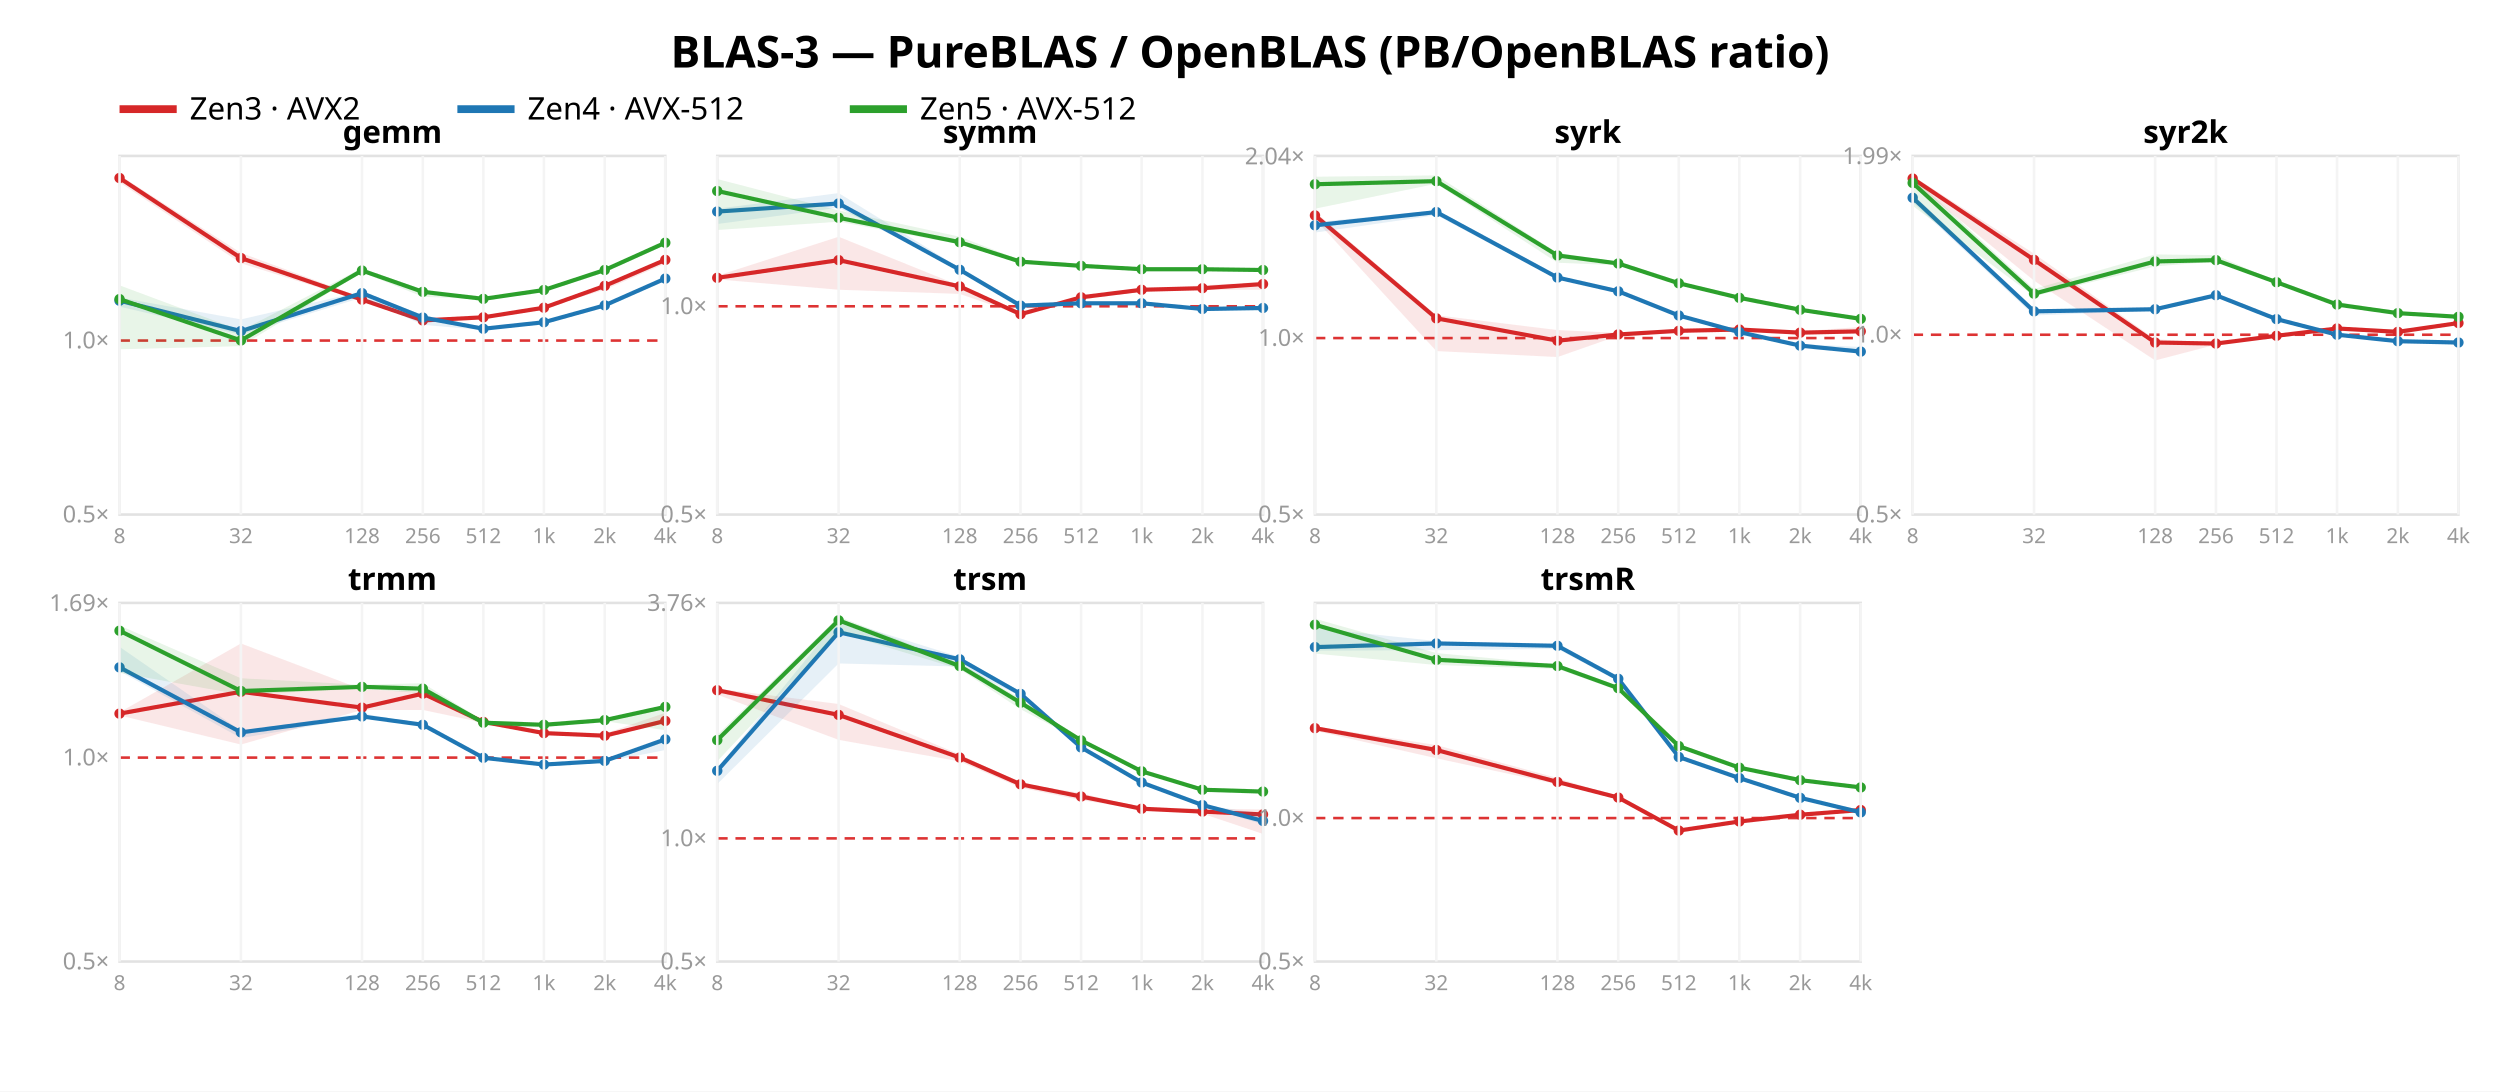
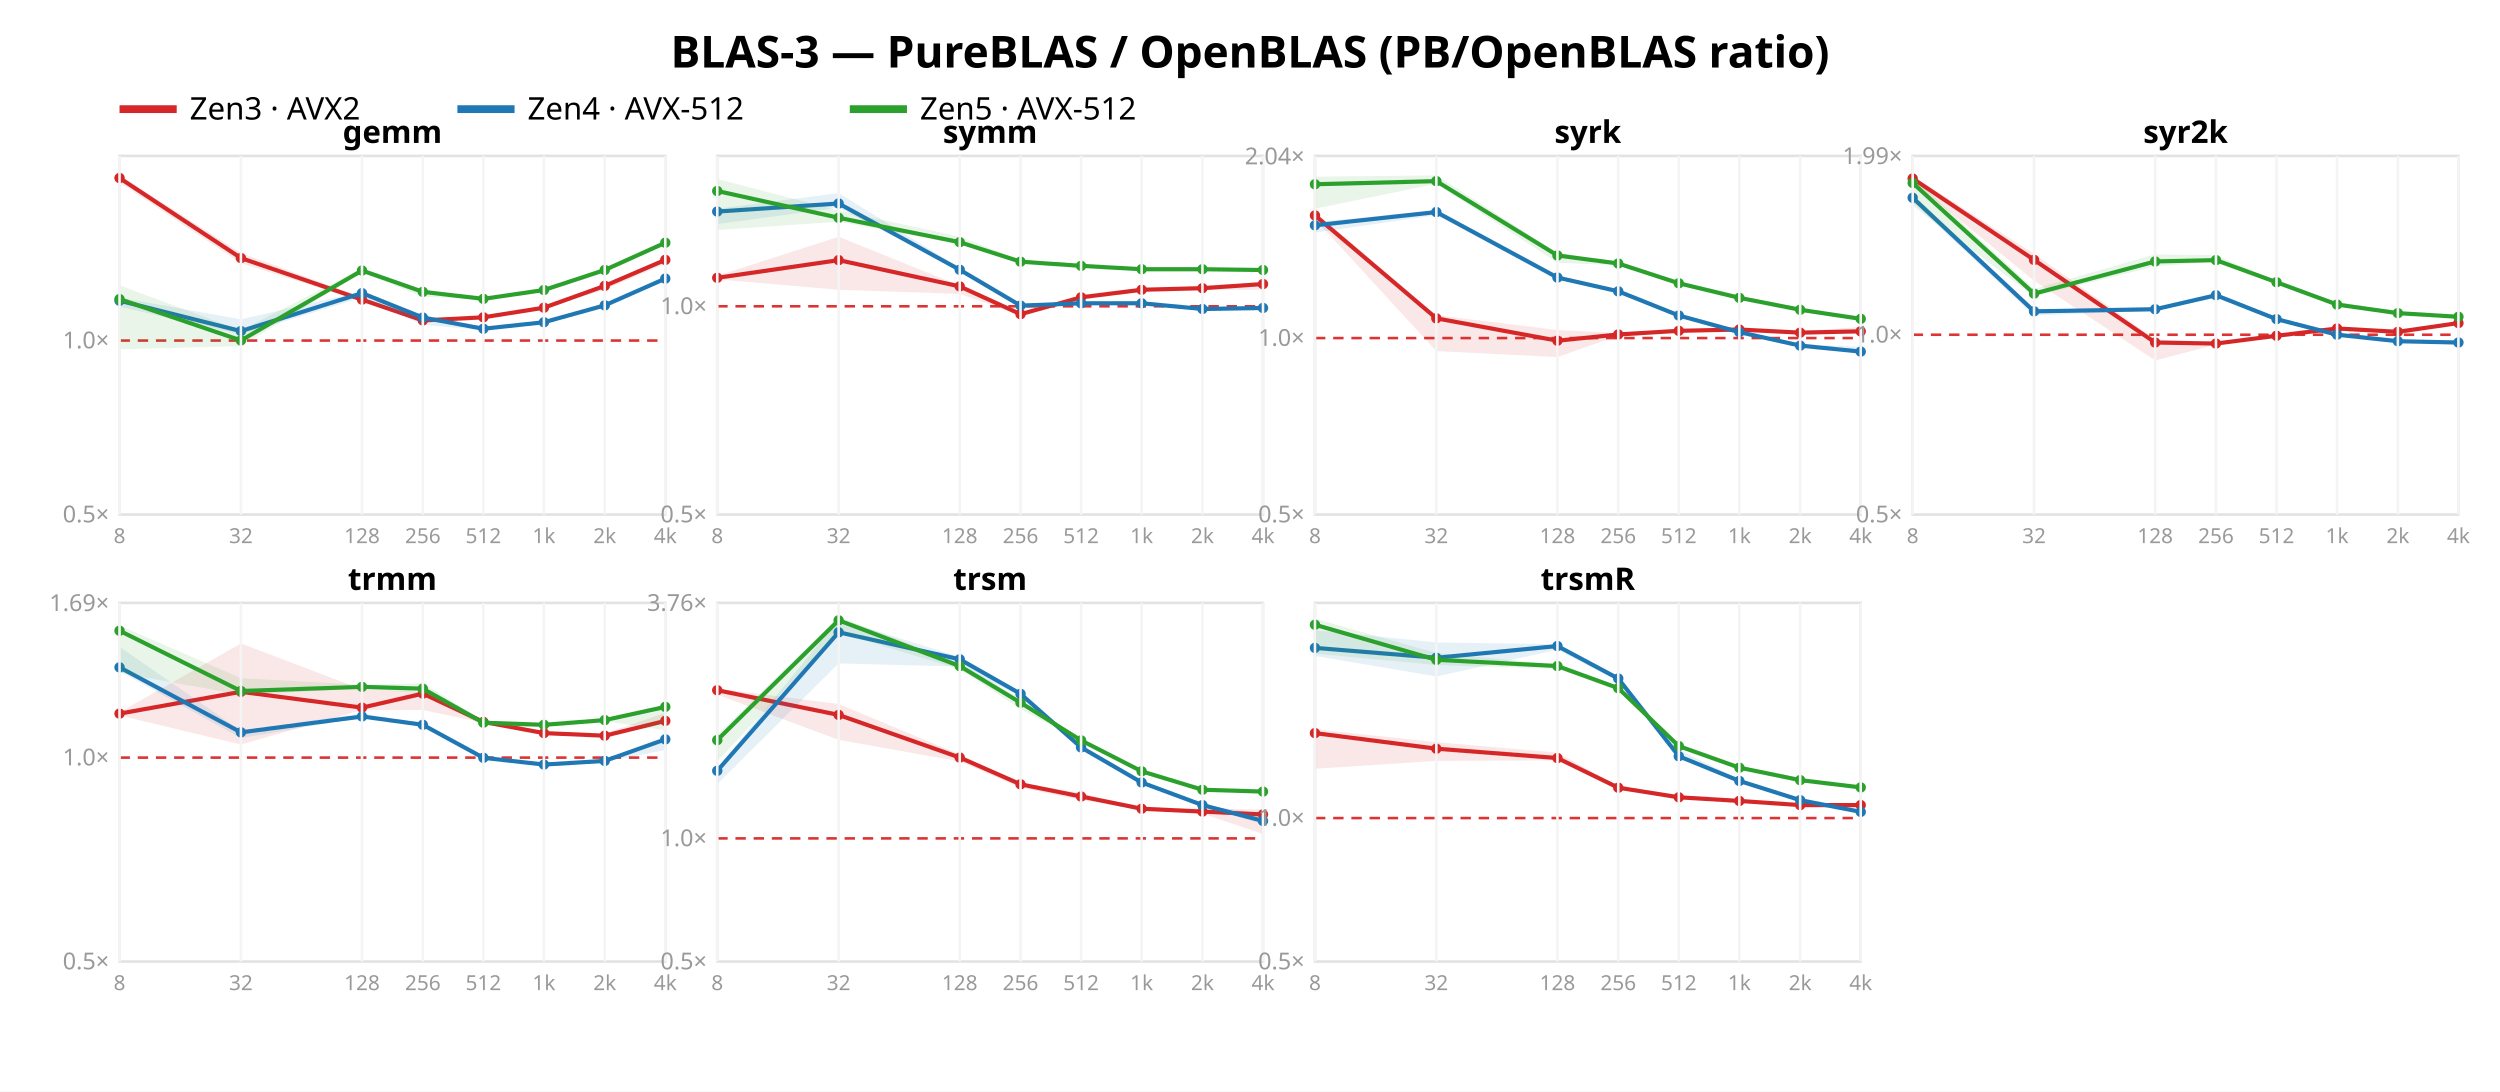
<svg xmlns="http://www.w3.org/2000/svg" width="962" height="420" font-family="sans-serif">
  <rect width="962" height="420" fill="white" />
  <text x="481.0" y="26" text-anchor="middle" font-size="17" font-weight="bold">BLAS-3 — PureBLAS / OpenBLAS (PB/OpenBLAS ratio)</text>
  <line x1="46" y1="42" x2="68" y2="42" stroke="#d62728" stroke-width="3" />
  <text x="73" y="46" font-size="12">Zen3 · AVX2</text>
  <line x1="176" y1="42" x2="198" y2="42" stroke="#1f77b4" stroke-width="3" />
  <text x="203" y="46" font-size="12">Zen4 · AVX-512</text>
  <line x1="327" y1="42" x2="349" y2="42" stroke="#2ca02c" stroke-width="3" />
  <text x="354" y="46" font-size="12">Zen5 · AVX-512</text>
  <rect x="46" y="60" width="210" height="138" fill="none" stroke="#e2e2e2" />
  <line x1="46" y1="131.046" x2="256" y2="131.046" stroke="#d33" stroke-dasharray="4 3" />
  <text x="42" y="201.0" text-anchor="end" font-size="9" fill="#999">0.5×</text>
  <text x="42" y="134.046" text-anchor="end" font-size="9" fill="#999">1.0×</text>
  <polygon points="46.0,67.4 92.7,97.3 139.3,114.5 162.7,123.1 186.0,121.9 209.3,118.0 232.7,109.7 256.0,99.7 256.0,101.4 232.7,111.5 209.3,118.5 186.0,122.2 162.7,123.9 139.3,115.9 92.7,101.3 46.0,70.2" fill="#d62728" opacity="0.11" />
  <polyline points="46.0,68.5 92.7,99.3 139.3,115.3 162.7,123.3 186.0,122.1 209.3,118.4 232.7,110.0 256.0,100.0" fill="none" stroke="#d62728" stroke-width="1.6" />
  <circle cx="46.0" cy="68.5" r="2" fill="#d62728" />
  <circle cx="92.7" cy="99.3" r="2" fill="#d62728" />
  <circle cx="139.3" cy="115.3" r="2" fill="#d62728" />
  <circle cx="162.7" cy="123.3" r="2" fill="#d62728" />
  <circle cx="186.0" cy="122.1" r="2" fill="#d62728" />
  <circle cx="209.3" cy="118.4" r="2" fill="#d62728" />
  <circle cx="232.7" cy="110.0" r="2" fill="#d62728" />
  <circle cx="256.0" cy="100.0" r="2" fill="#d62728" />
  <polygon points="46.0,114.5 92.7,122.9 139.3,112.1 162.7,121.3 186.0,125.8 209.3,123.4 232.7,117.0 256.0,106.6 256.0,107.6 232.7,118.1 209.3,124.6 186.0,127.0 162.7,125.0 139.3,114.5 92.7,128.8 46.0,118.0" fill="#1f77b4" opacity="0.11" />
  <polyline points="46.0,115.7 92.7,127.4 139.3,112.8 162.7,122.2 186.0,126.5 209.3,124.0 232.7,117.5 256.0,107.2" fill="none" stroke="#1f77b4" stroke-width="1.6" />
  <circle cx="46.0" cy="115.7" r="2" fill="#1f77b4" />
  <circle cx="92.7" cy="127.4" r="2" fill="#1f77b4" />
  <circle cx="139.3" cy="112.8" r="2" fill="#1f77b4" />
  <circle cx="162.7" cy="122.2" r="2" fill="#1f77b4" />
  <circle cx="186.0" cy="126.5" r="2" fill="#1f77b4" />
  <circle cx="209.3" cy="124.0" r="2" fill="#1f77b4" />
  <circle cx="232.7" cy="117.5" r="2" fill="#1f77b4" />
  <circle cx="256.0" cy="107.2" r="2" fill="#1f77b4" />
  <polygon points="46.0,109.8 92.7,127.2 139.3,103.2 162.7,111.5 186.0,114.8 209.3,111.1 232.7,103.6 256.0,92.8 256.0,93.5 232.7,104.2 209.3,112.0 186.0,115.2 162.7,114.2 139.3,104.8 92.7,133.2 46.0,134.4" fill="#2ca02c" opacity="0.11" />
  <polyline points="46.0,115.1 92.7,131.0 139.3,104.1 162.7,112.3 186.0,115.0 209.3,111.6 232.7,103.9 256.0,93.4" fill="none" stroke="#2ca02c" stroke-width="1.6" />
  <circle cx="46.0" cy="115.1" r="2" fill="#2ca02c" />
  <circle cx="92.7" cy="131.0" r="2" fill="#2ca02c" />
  <circle cx="139.3" cy="104.1" r="2" fill="#2ca02c" />
  <circle cx="162.7" cy="112.3" r="2" fill="#2ca02c" />
  <circle cx="186.0" cy="115.0" r="2" fill="#2ca02c" />
  <circle cx="209.3" cy="111.6" r="2" fill="#2ca02c" />
  <circle cx="232.7" cy="103.9" r="2" fill="#2ca02c" />
  <circle cx="256.0" cy="93.4" r="2" fill="#2ca02c" />
  <text x="151.0" y="55" text-anchor="middle" font-size="12" font-weight="bold">gemm</text>
  <line x1="46.0" y1="60" x2="46.0" y2="198" stroke="#f4f4f4" />
  <text x="46.0" y="209" text-anchor="middle" font-size="8" fill="#999">8</text>
  <line x1="92.7" y1="60" x2="92.7" y2="198" stroke="#f4f4f4" />
  <text x="92.7" y="209" text-anchor="middle" font-size="8" fill="#999">32</text>
  <line x1="139.3" y1="60" x2="139.3" y2="198" stroke="#f4f4f4" />
  <text x="139.3" y="209" text-anchor="middle" font-size="8" fill="#999">128</text>
  <line x1="162.7" y1="60" x2="162.7" y2="198" stroke="#f4f4f4" />
  <text x="162.7" y="209" text-anchor="middle" font-size="8" fill="#999">256</text>
  <line x1="186.0" y1="60" x2="186.0" y2="198" stroke="#f4f4f4" />
  <text x="186.0" y="209" text-anchor="middle" font-size="8" fill="#999">512</text>
  <line x1="209.3" y1="60" x2="209.3" y2="198" stroke="#f4f4f4" />
  <text x="209.3" y="209" text-anchor="middle" font-size="8" fill="#999">1k</text>
  <line x1="232.7" y1="60" x2="232.7" y2="198" stroke="#f4f4f4" />
  <text x="232.7" y="209" text-anchor="middle" font-size="8" fill="#999">2k</text>
  <line x1="256.0" y1="60" x2="256.0" y2="198" stroke="#f4f4f4" />
  <text x="256.0" y="209" text-anchor="middle" font-size="8" fill="#999">4k</text>
  <rect x="276" y="60" width="210" height="138" fill="none" stroke="#e2e2e2" />
  <line x1="276" y1="117.86" x2="486" y2="117.86" stroke="#d33" stroke-dasharray="4 3" />
  <text x="272" y="201.0" text-anchor="end" font-size="9" fill="#999">0.5×</text>
  <text x="272" y="120.86" text-anchor="end" font-size="9" fill="#999">1.0×</text>
  <polygon points="276.0,106.1 322.7,91.1 369.3,109.9 392.7,120.7 416.0,113.7 439.3,111.3 462.7,109.8 486.0,108.5 486.0,111.5 462.7,111.5 439.3,112.0 416.0,114.8 392.7,121.2 369.3,113.1 322.7,111.5 276.0,107.5" fill="#d62728" opacity="0.11" />
  <polyline points="276.0,106.9 322.7,100.1 369.3,110.2 392.7,120.9 416.0,114.4 439.3,111.5 462.7,110.9 486.0,109.3" fill="none" stroke="#d62728" stroke-width="1.6" />
  <circle cx="276.0" cy="106.9" r="2" fill="#d62728" />
  <circle cx="322.7" cy="100.1" r="2" fill="#d62728" />
  <circle cx="369.3" cy="110.2" r="2" fill="#d62728" />
  <circle cx="392.7" cy="120.9" r="2" fill="#d62728" />
  <circle cx="416.0" cy="114.4" r="2" fill="#d62728" />
  <circle cx="439.3" cy="111.5" r="2" fill="#d62728" />
  <circle cx="462.7" cy="110.9" r="2" fill="#d62728" />
  <circle cx="486.0" cy="109.3" r="2" fill="#d62728" />
  <polygon points="276.0,80.3 322.7,74.3 369.3,103.1 392.7,117.2 416.0,116.3 439.3,116.5 462.7,118.6 486.0,118.4 486.0,119.4 462.7,119.2 439.3,117.0 416.0,116.8 392.7,117.9 369.3,104.1 322.7,79.9 276.0,86.2" fill="#1f77b4" opacity="0.11" />
  <polyline points="276.0,81.4 322.7,78.3 369.3,103.8 392.7,117.6 416.0,116.7 439.3,116.7 462.7,118.9 486.0,118.5" fill="none" stroke="#1f77b4" stroke-width="1.6" />
  <circle cx="276.0" cy="81.4" r="2" fill="#1f77b4" />
  <circle cx="322.7" cy="78.3" r="2" fill="#1f77b4" />
  <circle cx="369.3" cy="103.8" r="2" fill="#1f77b4" />
  <circle cx="392.7" cy="117.6" r="2" fill="#1f77b4" />
  <circle cx="416.0" cy="116.7" r="2" fill="#1f77b4" />
  <circle cx="439.3" cy="116.7" r="2" fill="#1f77b4" />
  <circle cx="462.7" cy="118.9" r="2" fill="#1f77b4" />
  <circle cx="486.0" cy="118.5" r="2" fill="#1f77b4" />
  <polygon points="276.0,68.9 322.7,81.0 369.3,91.1 392.7,100.1 416.0,102.2 439.3,103.0 462.7,103.5 486.0,103.3 486.0,104.1 462.7,103.8 439.3,103.9 416.0,102.6 392.7,101.2 369.3,94.0 322.7,85.3 276.0,88.5" fill="#2ca02c" opacity="0.11" />
  <polyline points="276.0,73.5 322.7,83.8 369.3,93.2 392.7,100.7 416.0,102.3 439.3,103.6 462.7,103.6 486.0,103.9" fill="none" stroke="#2ca02c" stroke-width="1.6" />
  <circle cx="276.0" cy="73.5" r="2" fill="#2ca02c" />
  <circle cx="322.7" cy="83.8" r="2" fill="#2ca02c" />
  <circle cx="369.3" cy="93.2" r="2" fill="#2ca02c" />
  <circle cx="392.7" cy="100.7" r="2" fill="#2ca02c" />
  <circle cx="416.0" cy="102.3" r="2" fill="#2ca02c" />
  <circle cx="439.3" cy="103.6" r="2" fill="#2ca02c" />
  <circle cx="462.7" cy="103.6" r="2" fill="#2ca02c" />
  <circle cx="486.0" cy="103.9" r="2" fill="#2ca02c" />
  <text x="381.0" y="55" text-anchor="middle" font-size="12" font-weight="bold">symm</text>
  <line x1="276.0" y1="60" x2="276.0" y2="198" stroke="#f4f4f4" />
  <text x="276.0" y="209" text-anchor="middle" font-size="8" fill="#999">8</text>
  <line x1="322.7" y1="60" x2="322.7" y2="198" stroke="#f4f4f4" />
  <text x="322.7" y="209" text-anchor="middle" font-size="8" fill="#999">32</text>
  <line x1="369.3" y1="60" x2="369.3" y2="198" stroke="#f4f4f4" />
  <text x="369.3" y="209" text-anchor="middle" font-size="8" fill="#999">128</text>
  <line x1="392.7" y1="60" x2="392.7" y2="198" stroke="#f4f4f4" />
  <text x="392.7" y="209" text-anchor="middle" font-size="8" fill="#999">256</text>
  <line x1="416.0" y1="60" x2="416.0" y2="198" stroke="#f4f4f4" />
  <text x="416.0" y="209" text-anchor="middle" font-size="8" fill="#999">512</text>
  <line x1="439.3" y1="60" x2="439.3" y2="198" stroke="#f4f4f4" />
  <text x="439.3" y="209" text-anchor="middle" font-size="8" fill="#999">1k</text>
  <line x1="462.7" y1="60" x2="462.7" y2="198" stroke="#f4f4f4" />
  <text x="462.7" y="209" text-anchor="middle" font-size="8" fill="#999">2k</text>
  <line x1="486.0" y1="60" x2="486.0" y2="198" stroke="#f4f4f4" />
  <text x="486.0" y="209" text-anchor="middle" font-size="8" fill="#999">4k</text>
  <rect x="506" y="60" width="210" height="138" fill="none" stroke="#e2e2e2" />
  <line x1="506" y1="130.089" x2="716" y2="130.089" stroke="#d33" stroke-dasharray="4 3" />
  <text x="502" y="201.0" text-anchor="end" font-size="9" fill="#999">0.5×</text>
  <text x="502" y="133.089" text-anchor="end" font-size="9" fill="#999">1.0×</text>
  <text x="502" y="63.237" text-anchor="end" font-size="9" fill="#999">2.04×</text>
  <polygon points="506.0,81.5 552.7,121.3 599.3,127.0 622.7,128.1 646.0,127.0 669.3,126.4 692.7,127.5 716.0,125.8 716.0,127.7 692.7,128.2 669.3,127.0 646.0,128.0 622.7,129.2 599.3,137.4 552.7,135.1 506.0,84.3" fill="#d62728" opacity="0.11" />
  <polyline points="506.0,82.9 552.7,122.5 599.3,131.1 622.7,128.7 646.0,127.3 669.3,126.8 692.7,128.0 716.0,127.5" fill="none" stroke="#d62728" stroke-width="1.6" />
  <circle cx="506.0" cy="82.9" r="2" fill="#d62728" />
  <circle cx="552.7" cy="122.5" r="2" fill="#d62728" />
  <circle cx="599.3" cy="131.1" r="2" fill="#d62728" />
  <circle cx="622.7" cy="128.7" r="2" fill="#d62728" />
  <circle cx="646.0" cy="127.3" r="2" fill="#d62728" />
  <circle cx="669.3" cy="126.8" r="2" fill="#d62728" />
  <circle cx="692.7" cy="128.0" r="2" fill="#d62728" />
  <circle cx="716.0" cy="127.5" r="2" fill="#d62728" />
  <polygon points="506.0,85.5 552.7,80.9 599.3,106.2 622.7,111.8 646.0,121.2 669.3,127.3 692.7,132.4 716.0,133.5 716.0,135.9 692.7,133.2 669.3,128.9 646.0,121.6 622.7,112.3 599.3,107.5 552.7,82.8 506.0,89.5" fill="#1f77b4" opacity="0.11" />
  <polyline points="506.0,86.7 552.7,81.6 599.3,106.8 622.7,112.1 646.0,121.4 669.3,127.8 692.7,133.0 716.0,135.3" fill="none" stroke="#1f77b4" stroke-width="1.6" />
  <circle cx="506.0" cy="86.7" r="2" fill="#1f77b4" />
  <circle cx="552.7" cy="81.6" r="2" fill="#1f77b4" />
  <circle cx="599.3" cy="106.8" r="2" fill="#1f77b4" />
  <circle cx="622.7" cy="112.1" r="2" fill="#1f77b4" />
  <circle cx="646.0" cy="121.4" r="2" fill="#1f77b4" />
  <circle cx="669.3" cy="127.8" r="2" fill="#1f77b4" />
  <circle cx="692.7" cy="133.0" r="2" fill="#1f77b4" />
  <circle cx="716.0" cy="135.3" r="2" fill="#1f77b4" />
  <polygon points="506.0,68.0 552.7,67.5 599.3,97.3 622.7,100.8 646.0,108.9 669.3,114.3 692.7,119.0 716.0,122.6 716.0,122.8 692.7,119.4 669.3,114.9 646.0,109.5 622.7,102.1 599.3,101.1 552.7,70.7 506.0,80.3" fill="#2ca02c" opacity="0.11" />
  <polyline points="506.0,70.9 552.7,69.7 599.3,98.3 622.7,101.4 646.0,109.0 669.3,114.6 692.7,119.2 716.0,122.7" fill="none" stroke="#2ca02c" stroke-width="1.6" />
  <circle cx="506.0" cy="70.9" r="2" fill="#2ca02c" />
  <circle cx="552.7" cy="69.7" r="2" fill="#2ca02c" />
  <circle cx="599.3" cy="98.3" r="2" fill="#2ca02c" />
  <circle cx="622.7" cy="101.4" r="2" fill="#2ca02c" />
  <circle cx="646.0" cy="109.0" r="2" fill="#2ca02c" />
  <circle cx="669.3" cy="114.6" r="2" fill="#2ca02c" />
  <circle cx="692.7" cy="119.2" r="2" fill="#2ca02c" />
  <circle cx="716.0" cy="122.7" r="2" fill="#2ca02c" />
  <text x="611.0" y="55" text-anchor="middle" font-size="12" font-weight="bold">syrk</text>
  <line x1="506.0" y1="60" x2="506.0" y2="198" stroke="#f4f4f4" />
  <text x="506.0" y="209" text-anchor="middle" font-size="8" fill="#999">8</text>
  <line x1="552.7" y1="60" x2="552.7" y2="198" stroke="#f4f4f4" />
  <text x="552.7" y="209" text-anchor="middle" font-size="8" fill="#999">32</text>
  <line x1="599.3" y1="60" x2="599.3" y2="198" stroke="#f4f4f4" />
  <text x="599.3" y="209" text-anchor="middle" font-size="8" fill="#999">128</text>
  <line x1="622.7" y1="60" x2="622.7" y2="198" stroke="#f4f4f4" />
  <text x="622.7" y="209" text-anchor="middle" font-size="8" fill="#999">256</text>
  <line x1="646.0" y1="60" x2="646.0" y2="198" stroke="#f4f4f4" />
  <text x="646.0" y="209" text-anchor="middle" font-size="8" fill="#999">512</text>
  <line x1="669.3" y1="60" x2="669.3" y2="198" stroke="#f4f4f4" />
  <text x="669.3" y="209" text-anchor="middle" font-size="8" fill="#999">1k</text>
  <line x1="692.7" y1="60" x2="692.7" y2="198" stroke="#f4f4f4" />
  <text x="692.7" y="209" text-anchor="middle" font-size="8" fill="#999">2k</text>
  <line x1="716.0" y1="60" x2="716.0" y2="198" stroke="#f4f4f4" />
  <text x="716.0" y="209" text-anchor="middle" font-size="8" fill="#999">4k</text>
  <rect x="736" y="60" width="210" height="138" fill="none" stroke="#e2e2e2" />
  <line x1="736" y1="128.807" x2="946" y2="128.807" stroke="#d33" stroke-dasharray="4 3" />
  <text x="732" y="201.0" text-anchor="end" font-size="9" fill="#999">0.5×</text>
  <text x="732" y="131.807" text-anchor="end" font-size="9" fill="#999">1.0×</text>
  <text x="732" y="63.114" text-anchor="end" font-size="9" fill="#999">1.99×</text>
  <polygon points="736.0,67.7 782.7,97.6 829.3,130.5 852.7,132.0 876.0,128.4 899.3,126.2 922.7,126.7 946.0,124.1 946.0,124.9 922.7,128.0 899.3,126.7 876.0,129.4 852.7,132.6 829.3,138.7 782.7,108.0 736.0,69.9" fill="#d62728" opacity="0.11" />
  <polyline points="736.0,68.7 782.7,100.0 829.3,131.8 852.7,132.2 876.0,129.2 899.3,126.4 922.7,127.7 946.0,124.3" fill="none" stroke="#d62728" stroke-width="1.6" />
  <circle cx="736.0" cy="68.7" r="2" fill="#d62728" />
  <circle cx="782.7" cy="100.0" r="2" fill="#d62728" />
  <circle cx="829.3" cy="131.8" r="2" fill="#d62728" />
  <circle cx="852.7" cy="132.2" r="2" fill="#d62728" />
  <circle cx="876.0" cy="129.2" r="2" fill="#d62728" />
  <circle cx="899.3" cy="126.4" r="2" fill="#d62728" />
  <circle cx="922.7" cy="127.7" r="2" fill="#d62728" />
  <circle cx="946.0" cy="124.3" r="2" fill="#d62728" />
  <polygon points="736.0,74.7 782.7,119.3 829.3,118.2 852.7,113.1 876.0,122.6 899.3,128.7 922.7,131.0 946.0,131.6 946.0,132.7 922.7,131.4 899.3,129.0 876.0,122.9 852.7,114.5 829.3,119.5 782.7,121.4 736.0,77.8" fill="#1f77b4" opacity="0.11" />
  <polyline points="736.0,76.1 782.7,119.8 829.3,119.0 852.7,113.6 876.0,122.8 899.3,128.8 922.7,131.3 946.0,131.8" fill="none" stroke="#1f77b4" stroke-width="1.6" />
  <circle cx="736.0" cy="76.1" r="2" fill="#1f77b4" />
  <circle cx="782.7" cy="119.8" r="2" fill="#1f77b4" />
  <circle cx="829.3" cy="119.0" r="2" fill="#1f77b4" />
  <circle cx="852.7" cy="113.6" r="2" fill="#1f77b4" />
  <circle cx="876.0" cy="122.8" r="2" fill="#1f77b4" />
  <circle cx="899.3" cy="128.8" r="2" fill="#1f77b4" />
  <circle cx="922.7" cy="131.3" r="2" fill="#1f77b4" />
  <circle cx="946.0" cy="131.8" r="2" fill="#1f77b4" />
  <polygon points="736.0,68.2 782.7,111.2 829.3,97.9 852.7,98.2 876.0,108.3 899.3,116.1 922.7,120.2 946.0,121.6 946.0,122.3 922.7,120.8 899.3,117.8 876.0,108.8 852.7,100.6 829.3,102.5 782.7,114.0 736.0,79.2" fill="#2ca02c" opacity="0.11" />
  <polyline points="736.0,70.4 782.7,113.0 829.3,100.6 852.7,100.1 876.0,108.6 899.3,117.2 922.7,120.5 946.0,121.9" fill="none" stroke="#2ca02c" stroke-width="1.6" />
  <circle cx="736.0" cy="70.4" r="2" fill="#2ca02c" />
  <circle cx="782.7" cy="113.0" r="2" fill="#2ca02c" />
  <circle cx="829.3" cy="100.6" r="2" fill="#2ca02c" />
  <circle cx="852.7" cy="100.1" r="2" fill="#2ca02c" />
  <circle cx="876.0" cy="108.6" r="2" fill="#2ca02c" />
  <circle cx="899.3" cy="117.2" r="2" fill="#2ca02c" />
  <circle cx="922.7" cy="120.5" r="2" fill="#2ca02c" />
  <circle cx="946.0" cy="121.9" r="2" fill="#2ca02c" />
  <text x="841.0" y="55" text-anchor="middle" font-size="12" font-weight="bold">syr2k</text>
  <line x1="736.0" y1="60" x2="736.0" y2="198" stroke="#f4f4f4" />
  <text x="736.0" y="209" text-anchor="middle" font-size="8" fill="#999">8</text>
  <line x1="782.7" y1="60" x2="782.7" y2="198" stroke="#f4f4f4" />
  <text x="782.7" y="209" text-anchor="middle" font-size="8" fill="#999">32</text>
  <line x1="829.3" y1="60" x2="829.3" y2="198" stroke="#f4f4f4" />
  <text x="829.3" y="209" text-anchor="middle" font-size="8" fill="#999">128</text>
  <line x1="852.7" y1="60" x2="852.7" y2="198" stroke="#f4f4f4" />
  <text x="852.7" y="209" text-anchor="middle" font-size="8" fill="#999">256</text>
  <line x1="876.0" y1="60" x2="876.0" y2="198" stroke="#f4f4f4" />
  <text x="876.0" y="209" text-anchor="middle" font-size="8" fill="#999">512</text>
  <line x1="899.3" y1="60" x2="899.3" y2="198" stroke="#f4f4f4" />
  <text x="899.3" y="209" text-anchor="middle" font-size="8" fill="#999">1k</text>
  <line x1="922.7" y1="60" x2="922.7" y2="198" stroke="#f4f4f4" />
  <text x="922.7" y="209" text-anchor="middle" font-size="8" fill="#999">2k</text>
  <line x1="946.0" y1="60" x2="946.0" y2="198" stroke="#f4f4f4" />
  <text x="946.0" y="209" text-anchor="middle" font-size="8" fill="#999">4k</text>
  <rect x="46" y="232" width="210" height="138" fill="none" stroke="#e2e2e2" />
  <line x1="46" y1="291.527" x2="256" y2="291.527" stroke="#d33" stroke-dasharray="4 3" />
  <text x="42" y="373.0" text-anchor="end" font-size="9" fill="#999">0.5×</text>
  <text x="42" y="294.527" text-anchor="end" font-size="9" fill="#999">1.0×</text>
  <text x="42" y="235.122" text-anchor="end" font-size="9" fill="#999">1.69×</text>
  <polygon points="46.0,274.1 92.7,247.6 139.3,265.3 162.7,266.2 186.0,277.4 209.3,281.9 232.7,282.3 256.0,274.3 256.0,277.8 232.7,283.4 209.3,282.2 186.0,278.1 162.7,273.2 139.3,273.2 92.7,286.5 46.0,275.3" fill="#d62728" opacity="0.11" />
  <polyline points="46.0,274.6 92.7,266.2 139.3,272.3 162.7,266.9 186.0,277.8 209.3,282.1 232.7,283.1 256.0,277.4" fill="none" stroke="#d62728" stroke-width="1.6" />
  <circle cx="46.0" cy="274.6" r="2" fill="#d62728" />
  <circle cx="92.7" cy="266.2" r="2" fill="#d62728" />
  <circle cx="139.3" cy="272.3" r="2" fill="#d62728" />
  <circle cx="162.7" cy="266.9" r="2" fill="#d62728" />
  <circle cx="186.0" cy="277.8" r="2" fill="#d62728" />
  <circle cx="209.3" cy="282.1" r="2" fill="#d62728" />
  <circle cx="232.7" cy="283.1" r="2" fill="#d62728" />
  <circle cx="256.0" cy="277.4" r="2" fill="#d62728" />
  <polygon points="46.0,248.9 92.7,281.2 139.3,274.5 162.7,278.6 186.0,291.3 209.3,293.7 232.7,292.3 256.0,284.2 256.0,288.6 232.7,293.2 209.3,294.9 186.0,292.0 162.7,279.4 139.3,276.1 92.7,284.0 46.0,258.3" fill="#1f77b4" opacity="0.11" />
  <polyline points="46.0,256.8 92.7,281.8 139.3,275.7 162.7,278.9 186.0,291.6 209.3,294.2 232.7,292.8 256.0,284.5" fill="none" stroke="#1f77b4" stroke-width="1.6" />
  <circle cx="46.0" cy="256.8" r="2" fill="#1f77b4" />
  <circle cx="92.7" cy="281.8" r="2" fill="#1f77b4" />
  <circle cx="139.3" cy="275.7" r="2" fill="#1f77b4" />
  <circle cx="162.7" cy="278.9" r="2" fill="#1f77b4" />
  <circle cx="186.0" cy="291.6" r="2" fill="#1f77b4" />
  <circle cx="209.3" cy="294.2" r="2" fill="#1f77b4" />
  <circle cx="232.7" cy="292.8" r="2" fill="#1f77b4" />
  <circle cx="256.0" cy="284.5" r="2" fill="#1f77b4" />
  <polygon points="46.0,240.7 92.7,261.0 139.3,263.5 162.7,262.9 186.0,277.3 209.3,278.4 232.7,276.6 256.0,271.7 256.0,281.0 232.7,277.5 209.3,279.9 186.0,279.3 162.7,266.8 139.3,265.0 92.7,267.3 46.0,258.9" fill="#2ca02c" opacity="0.11" />
  <polyline points="46.0,242.7 92.7,265.9 139.3,264.3 162.7,265.0 186.0,278.1 209.3,278.9 232.7,277.1 256.0,272.0" fill="none" stroke="#2ca02c" stroke-width="1.6" />
  <circle cx="46.0" cy="242.7" r="2" fill="#2ca02c" />
  <circle cx="92.7" cy="265.9" r="2" fill="#2ca02c" />
  <circle cx="139.3" cy="264.3" r="2" fill="#2ca02c" />
  <circle cx="162.7" cy="265.0" r="2" fill="#2ca02c" />
  <circle cx="186.0" cy="278.1" r="2" fill="#2ca02c" />
  <circle cx="209.3" cy="278.9" r="2" fill="#2ca02c" />
  <circle cx="232.7" cy="277.1" r="2" fill="#2ca02c" />
  <circle cx="256.0" cy="272.0" r="2" fill="#2ca02c" />
  <text x="151.0" y="227" text-anchor="middle" font-size="12" font-weight="bold">trmm</text>
  <line x1="46.0" y1="232" x2="46.0" y2="370" stroke="#f4f4f4" />
  <text x="46.0" y="381" text-anchor="middle" font-size="8" fill="#999">8</text>
  <line x1="92.7" y1="232" x2="92.7" y2="370" stroke="#f4f4f4" />
  <text x="92.7" y="381" text-anchor="middle" font-size="8" fill="#999">32</text>
  <line x1="139.3" y1="232" x2="139.3" y2="370" stroke="#f4f4f4" />
  <text x="139.3" y="381" text-anchor="middle" font-size="8" fill="#999">128</text>
  <line x1="162.7" y1="232" x2="162.7" y2="370" stroke="#f4f4f4" />
  <text x="162.7" y="381" text-anchor="middle" font-size="8" fill="#999">256</text>
  <line x1="186.0" y1="232" x2="186.0" y2="370" stroke="#f4f4f4" />
  <text x="186.0" y="381" text-anchor="middle" font-size="8" fill="#999">512</text>
  <line x1="209.3" y1="232" x2="209.3" y2="370" stroke="#f4f4f4" />
  <text x="209.3" y="381" text-anchor="middle" font-size="8" fill="#999">1k</text>
  <line x1="232.7" y1="232" x2="232.7" y2="370" stroke="#f4f4f4" />
  <text x="232.7" y="381" text-anchor="middle" font-size="8" fill="#999">2k</text>
  <line x1="256.0" y1="232" x2="256.0" y2="370" stroke="#f4f4f4" />
  <text x="256.0" y="381" text-anchor="middle" font-size="8" fill="#999">4k</text>
  <rect x="276" y="232" width="210" height="138" fill="none" stroke="#e2e2e2" />
  <line x1="276" y1="322.613" x2="486" y2="322.613" stroke="#d33" stroke-dasharray="4 3" />
  <text x="272" y="373.0" text-anchor="end" font-size="9" fill="#999">0.5×</text>
  <text x="272" y="325.613" text-anchor="end" font-size="9" fill="#999">1.0×</text>
  <text x="272" y="235.068" text-anchor="end" font-size="9" fill="#999">3.76×</text>
  <polygon points="276.0,265.0 322.7,270.9 369.3,290.3 392.7,301.4 416.0,305.2 439.3,310.9 462.7,311.1 486.0,311.5 486.0,320.9 462.7,313.1 439.3,311.5 416.0,307.9 392.7,303.1 369.3,293.0 322.7,284.7 276.0,267.3" fill="#d62728" opacity="0.11" />
  <polyline points="276.0,265.6 322.7,275.1 369.3,291.5 392.7,301.8 416.0,306.5 439.3,311.2 462.7,312.3 486.0,313.4" fill="none" stroke="#d62728" stroke-width="1.6" />
  <circle cx="276.0" cy="265.6" r="2" fill="#d62728" />
  <circle cx="322.7" cy="275.1" r="2" fill="#d62728" />
  <circle cx="369.3" cy="291.5" r="2" fill="#d62728" />
  <circle cx="392.7" cy="301.8" r="2" fill="#d62728" />
  <circle cx="416.0" cy="306.5" r="2" fill="#d62728" />
  <circle cx="439.3" cy="311.2" r="2" fill="#d62728" />
  <circle cx="462.7" cy="312.3" r="2" fill="#d62728" />
  <circle cx="486.0" cy="313.4" r="2" fill="#d62728" />
  <polygon points="276.0,295.7 322.7,238.3 369.3,252.8 392.7,266.2 416.0,287.4 439.3,300.8 462.7,309.7 486.0,313.2 486.0,317.3 462.7,310.1 439.3,301.4 416.0,288.1 392.7,267.9 369.3,256.5 322.7,255.3 276.0,301.7" fill="#1f77b4" opacity="0.11" />
  <polyline points="276.0,296.6 322.7,243.3 369.3,253.7 392.7,267.0 416.0,287.6 439.3,301.1 462.7,309.8 486.0,315.9" fill="none" stroke="#1f77b4" stroke-width="1.6" />
  <circle cx="276.0" cy="296.6" r="2" fill="#1f77b4" />
  <circle cx="322.7" cy="243.3" r="2" fill="#1f77b4" />
  <circle cx="369.3" cy="253.7" r="2" fill="#1f77b4" />
  <circle cx="392.7" cy="267.0" r="2" fill="#1f77b4" />
  <circle cx="416.0" cy="287.6" r="2" fill="#1f77b4" />
  <circle cx="439.3" cy="301.1" r="2" fill="#1f77b4" />
  <circle cx="462.7" cy="309.8" r="2" fill="#1f77b4" />
  <circle cx="486.0" cy="315.9" r="2" fill="#1f77b4" />
  <polygon points="276.0,282.8 322.7,237.3 369.3,255.2 392.7,268.9 416.0,284.7 439.3,296.6 462.7,303.7 486.0,304.5 486.0,305.4 462.7,304.1 439.3,297.3 416.0,285.2 392.7,272.9 369.3,257.5 322.7,243.4 276.0,292.9" fill="#2ca02c" opacity="0.11" />
  <polyline points="276.0,284.8 322.7,238.7 369.3,256.3 392.7,270.4 416.0,284.9 439.3,296.8 462.7,303.9 486.0,304.6" fill="none" stroke="#2ca02c" stroke-width="1.6" />
  <circle cx="276.0" cy="284.8" r="2" fill="#2ca02c" />
  <circle cx="322.7" cy="238.7" r="2" fill="#2ca02c" />
  <circle cx="369.3" cy="256.3" r="2" fill="#2ca02c" />
  <circle cx="392.7" cy="270.4" r="2" fill="#2ca02c" />
  <circle cx="416.0" cy="284.9" r="2" fill="#2ca02c" />
  <circle cx="439.3" cy="296.8" r="2" fill="#2ca02c" />
  <circle cx="462.7" cy="303.9" r="2" fill="#2ca02c" />
  <circle cx="486.0" cy="304.6" r="2" fill="#2ca02c" />
  <text x="381.0" y="227" text-anchor="middle" font-size="12" font-weight="bold">trsm</text>
  <line x1="276.0" y1="232" x2="276.0" y2="370" stroke="#f4f4f4" />
  <text x="276.0" y="381" text-anchor="middle" font-size="8" fill="#999">8</text>
  <line x1="322.7" y1="232" x2="322.7" y2="370" stroke="#f4f4f4" />
  <text x="322.7" y="381" text-anchor="middle" font-size="8" fill="#999">32</text>
  <line x1="369.3" y1="232" x2="369.3" y2="370" stroke="#f4f4f4" />
  <text x="369.3" y="381" text-anchor="middle" font-size="8" fill="#999">128</text>
  <line x1="392.7" y1="232" x2="392.7" y2="370" stroke="#f4f4f4" />
  <text x="392.7" y="381" text-anchor="middle" font-size="8" fill="#999">256</text>
  <line x1="416.0" y1="232" x2="416.0" y2="370" stroke="#f4f4f4" />
  <text x="416.0" y="381" text-anchor="middle" font-size="8" fill="#999">512</text>
  <line x1="439.3" y1="232" x2="439.3" y2="370" stroke="#f4f4f4" />
  <text x="439.3" y="381" text-anchor="middle" font-size="8" fill="#999">1k</text>
  <line x1="462.7" y1="232" x2="462.7" y2="370" stroke="#f4f4f4" />
  <text x="462.7" y="381" text-anchor="middle" font-size="8" fill="#999">2k</text>
  <line x1="486.0" y1="232" x2="486.0" y2="370" stroke="#f4f4f4" />
  <text x="486.0" y="381" text-anchor="middle" font-size="8" fill="#999">4k</text>
  <rect x="506" y="232" width="210" height="138" fill="none" stroke="#e2e2e2" />
  <line x1="506" y1="314.794" x2="716" y2="314.794" stroke="#d33" stroke-dasharray="4 3" />
  <text x="502" y="373.0" text-anchor="end" font-size="9" fill="#999">0.5×</text>
  <text x="502" y="317.794" text-anchor="end" font-size="9" fill="#999">1.0×</text>
-   <polygon points="506.0,279.5 552.7,286.7 599.3,299.4 622.7,306.7 646.0,319.5 669.3,315.9 692.7,313.0 716.0,311.2 716.0,312.3 692.7,313.8 669.3,316.2 646.0,319.9 622.7,307.1 599.3,301.8 552.7,291.8 506.0,281.2" fill="#d62728" opacity="0.11" />
-   <polyline points="506.0,280.2 552.7,288.6 599.3,300.9 622.7,306.9 646.0,319.6 669.3,316.1 692.7,313.5 716.0,311.7" fill="none" stroke="#d62728" stroke-width="1.6" />
-   <circle cx="506.0" cy="280.2" r="2" fill="#d62728" />
-   <circle cx="552.7" cy="288.6" r="2" fill="#d62728" />
-   <circle cx="599.3" cy="300.9" r="2" fill="#d62728" />
-   <circle cx="622.7" cy="306.9" r="2" fill="#d62728" />
-   <circle cx="646.0" cy="319.6" r="2" fill="#d62728" />
-   <circle cx="669.3" cy="316.1" r="2" fill="#d62728" />
-   <circle cx="692.7" cy="313.5" r="2" fill="#d62728" />
-   <circle cx="716.0" cy="311.7" r="2" fill="#d62728" />
-   <polygon points="506.0,241.7 552.7,246.7 599.3,248.1 622.7,261.0 646.0,291.0 669.3,298.7 692.7,306.7 716.0,311.9 716.0,312.8 692.7,307.7 669.3,299.7 646.0,291.5 622.7,262.1 599.3,249.7 552.7,250.2 506.0,250.4" fill="#1f77b4" opacity="0.11" />
-   <polyline points="506.0,249.0 552.7,247.6 599.3,248.5 622.7,261.2 646.0,291.3 669.3,299.4 692.7,307.0 716.0,312.6" fill="none" stroke="#1f77b4" stroke-width="1.6" />
-   <circle cx="506.0" cy="249.0" r="2" fill="#1f77b4" />
-   <circle cx="552.7" cy="247.6" r="2" fill="#1f77b4" />
-   <circle cx="599.3" cy="248.5" r="2" fill="#1f77b4" />
-   <circle cx="622.7" cy="261.2" r="2" fill="#1f77b4" />
-   <circle cx="646.0" cy="291.3" r="2" fill="#1f77b4" />
-   <circle cx="669.3" cy="299.4" r="2" fill="#1f77b4" />
-   <circle cx="692.7" cy="307.0" r="2" fill="#1f77b4" />
-   <circle cx="716.0" cy="312.6" r="2" fill="#1f77b4" />
+   <polygon points="506.0,280.6 552.7,285.6 599.3,289.6 622.7,302.6 646.0,306.6 669.3,308.1 692.7,309.2 716.0,309.4 716.0,310.4 692.7,310.0 669.3,308.4 646.0,306.9 622.7,304.0 599.3,292.6 552.7,292.8 506.0,295.8" fill="#d62728" opacity="0.11" />
+   <polyline points="506.0,282.1 552.7,288.1 599.3,291.7 622.7,303.1 646.0,306.8 669.3,308.2 692.7,309.8 716.0,309.8" fill="none" stroke="#d62728" stroke-width="1.6" />
+   <circle cx="506.0" cy="282.1" r="2" fill="#d62728" />
+   <circle cx="552.7" cy="288.1" r="2" fill="#d62728" />
+   <circle cx="599.3" cy="291.7" r="2" fill="#d62728" />
+   <circle cx="622.7" cy="303.1" r="2" fill="#d62728" />
+   <circle cx="646.0" cy="306.8" r="2" fill="#d62728" />
+   <circle cx="669.3" cy="308.2" r="2" fill="#d62728" />
+   <circle cx="692.7" cy="309.8" r="2" fill="#d62728" />
+   <circle cx="716.0" cy="309.8" r="2" fill="#d62728" />
+   <polygon points="506.0,242.5 552.7,247.2 599.3,247.9 622.7,260.3 646.0,288.5 669.3,299.9 692.7,307.6 716.0,312.3 716.0,312.6 692.7,308.2 669.3,301.3 646.0,291.8 622.7,262.1 599.3,250.0 552.7,260.3 506.0,252.4" fill="#1f77b4" opacity="0.11" />
+   <polyline points="506.0,249.3 552.7,253.1 599.3,248.6 622.7,261.1 646.0,291.0 669.3,300.5 692.7,307.9 716.0,312.4" fill="none" stroke="#1f77b4" stroke-width="1.6" />
+   <circle cx="506.0" cy="249.3" r="2" fill="#1f77b4" />
+   <circle cx="552.7" cy="253.1" r="2" fill="#1f77b4" />
+   <circle cx="599.3" cy="248.6" r="2" fill="#1f77b4" />
+   <circle cx="622.7" cy="261.1" r="2" fill="#1f77b4" />
+   <circle cx="646.0" cy="291.0" r="2" fill="#1f77b4" />
+   <circle cx="669.3" cy="300.5" r="2" fill="#1f77b4" />
+   <circle cx="692.7" cy="307.9" r="2" fill="#1f77b4" />
+   <circle cx="716.0" cy="312.4" r="2" fill="#1f77b4" />
  <polygon points="506.0,238.1 552.7,251.3 599.3,255.7 622.7,264.4 646.0,286.7 669.3,295.0 692.7,300.1 716.0,302.9 716.0,303.0 692.7,300.3 669.3,295.6 646.0,287.8 622.7,265.7 599.3,257.4 552.7,255.9 506.0,251.5" fill="#2ca02c" opacity="0.11" />
  <polyline points="506.0,240.4 552.7,253.9 599.3,256.3 622.7,264.8 646.0,287.1 669.3,295.4 692.7,300.2 716.0,303.0" fill="none" stroke="#2ca02c" stroke-width="1.6" />
  <circle cx="506.0" cy="240.4" r="2" fill="#2ca02c" />
  <circle cx="552.7" cy="253.9" r="2" fill="#2ca02c" />
  <circle cx="599.3" cy="256.3" r="2" fill="#2ca02c" />
  <circle cx="622.7" cy="264.8" r="2" fill="#2ca02c" />
  <circle cx="646.0" cy="287.1" r="2" fill="#2ca02c" />
  <circle cx="669.3" cy="295.4" r="2" fill="#2ca02c" />
  <circle cx="692.7" cy="300.2" r="2" fill="#2ca02c" />
  <circle cx="716.0" cy="303.0" r="2" fill="#2ca02c" />
  <text x="611.0" y="227" text-anchor="middle" font-size="12" font-weight="bold">trsmR</text>
  <line x1="506.0" y1="232" x2="506.0" y2="370" stroke="#f4f4f4" />
  <text x="506.0" y="381" text-anchor="middle" font-size="8" fill="#999">8</text>
  <line x1="552.7" y1="232" x2="552.7" y2="370" stroke="#f4f4f4" />
  <text x="552.7" y="381" text-anchor="middle" font-size="8" fill="#999">32</text>
  <line x1="599.3" y1="232" x2="599.3" y2="370" stroke="#f4f4f4" />
  <text x="599.3" y="381" text-anchor="middle" font-size="8" fill="#999">128</text>
  <line x1="622.7" y1="232" x2="622.7" y2="370" stroke="#f4f4f4" />
  <text x="622.7" y="381" text-anchor="middle" font-size="8" fill="#999">256</text>
  <line x1="646.0" y1="232" x2="646.0" y2="370" stroke="#f4f4f4" />
  <text x="646.0" y="381" text-anchor="middle" font-size="8" fill="#999">512</text>
  <line x1="669.3" y1="232" x2="669.3" y2="370" stroke="#f4f4f4" />
  <text x="669.3" y="381" text-anchor="middle" font-size="8" fill="#999">1k</text>
  <line x1="692.7" y1="232" x2="692.7" y2="370" stroke="#f4f4f4" />
  <text x="692.7" y="381" text-anchor="middle" font-size="8" fill="#999">2k</text>
  <line x1="716.0" y1="232" x2="716.0" y2="370" stroke="#f4f4f4" />
  <text x="716.0" y="381" text-anchor="middle" font-size="8" fill="#999">4k</text>
</svg>
